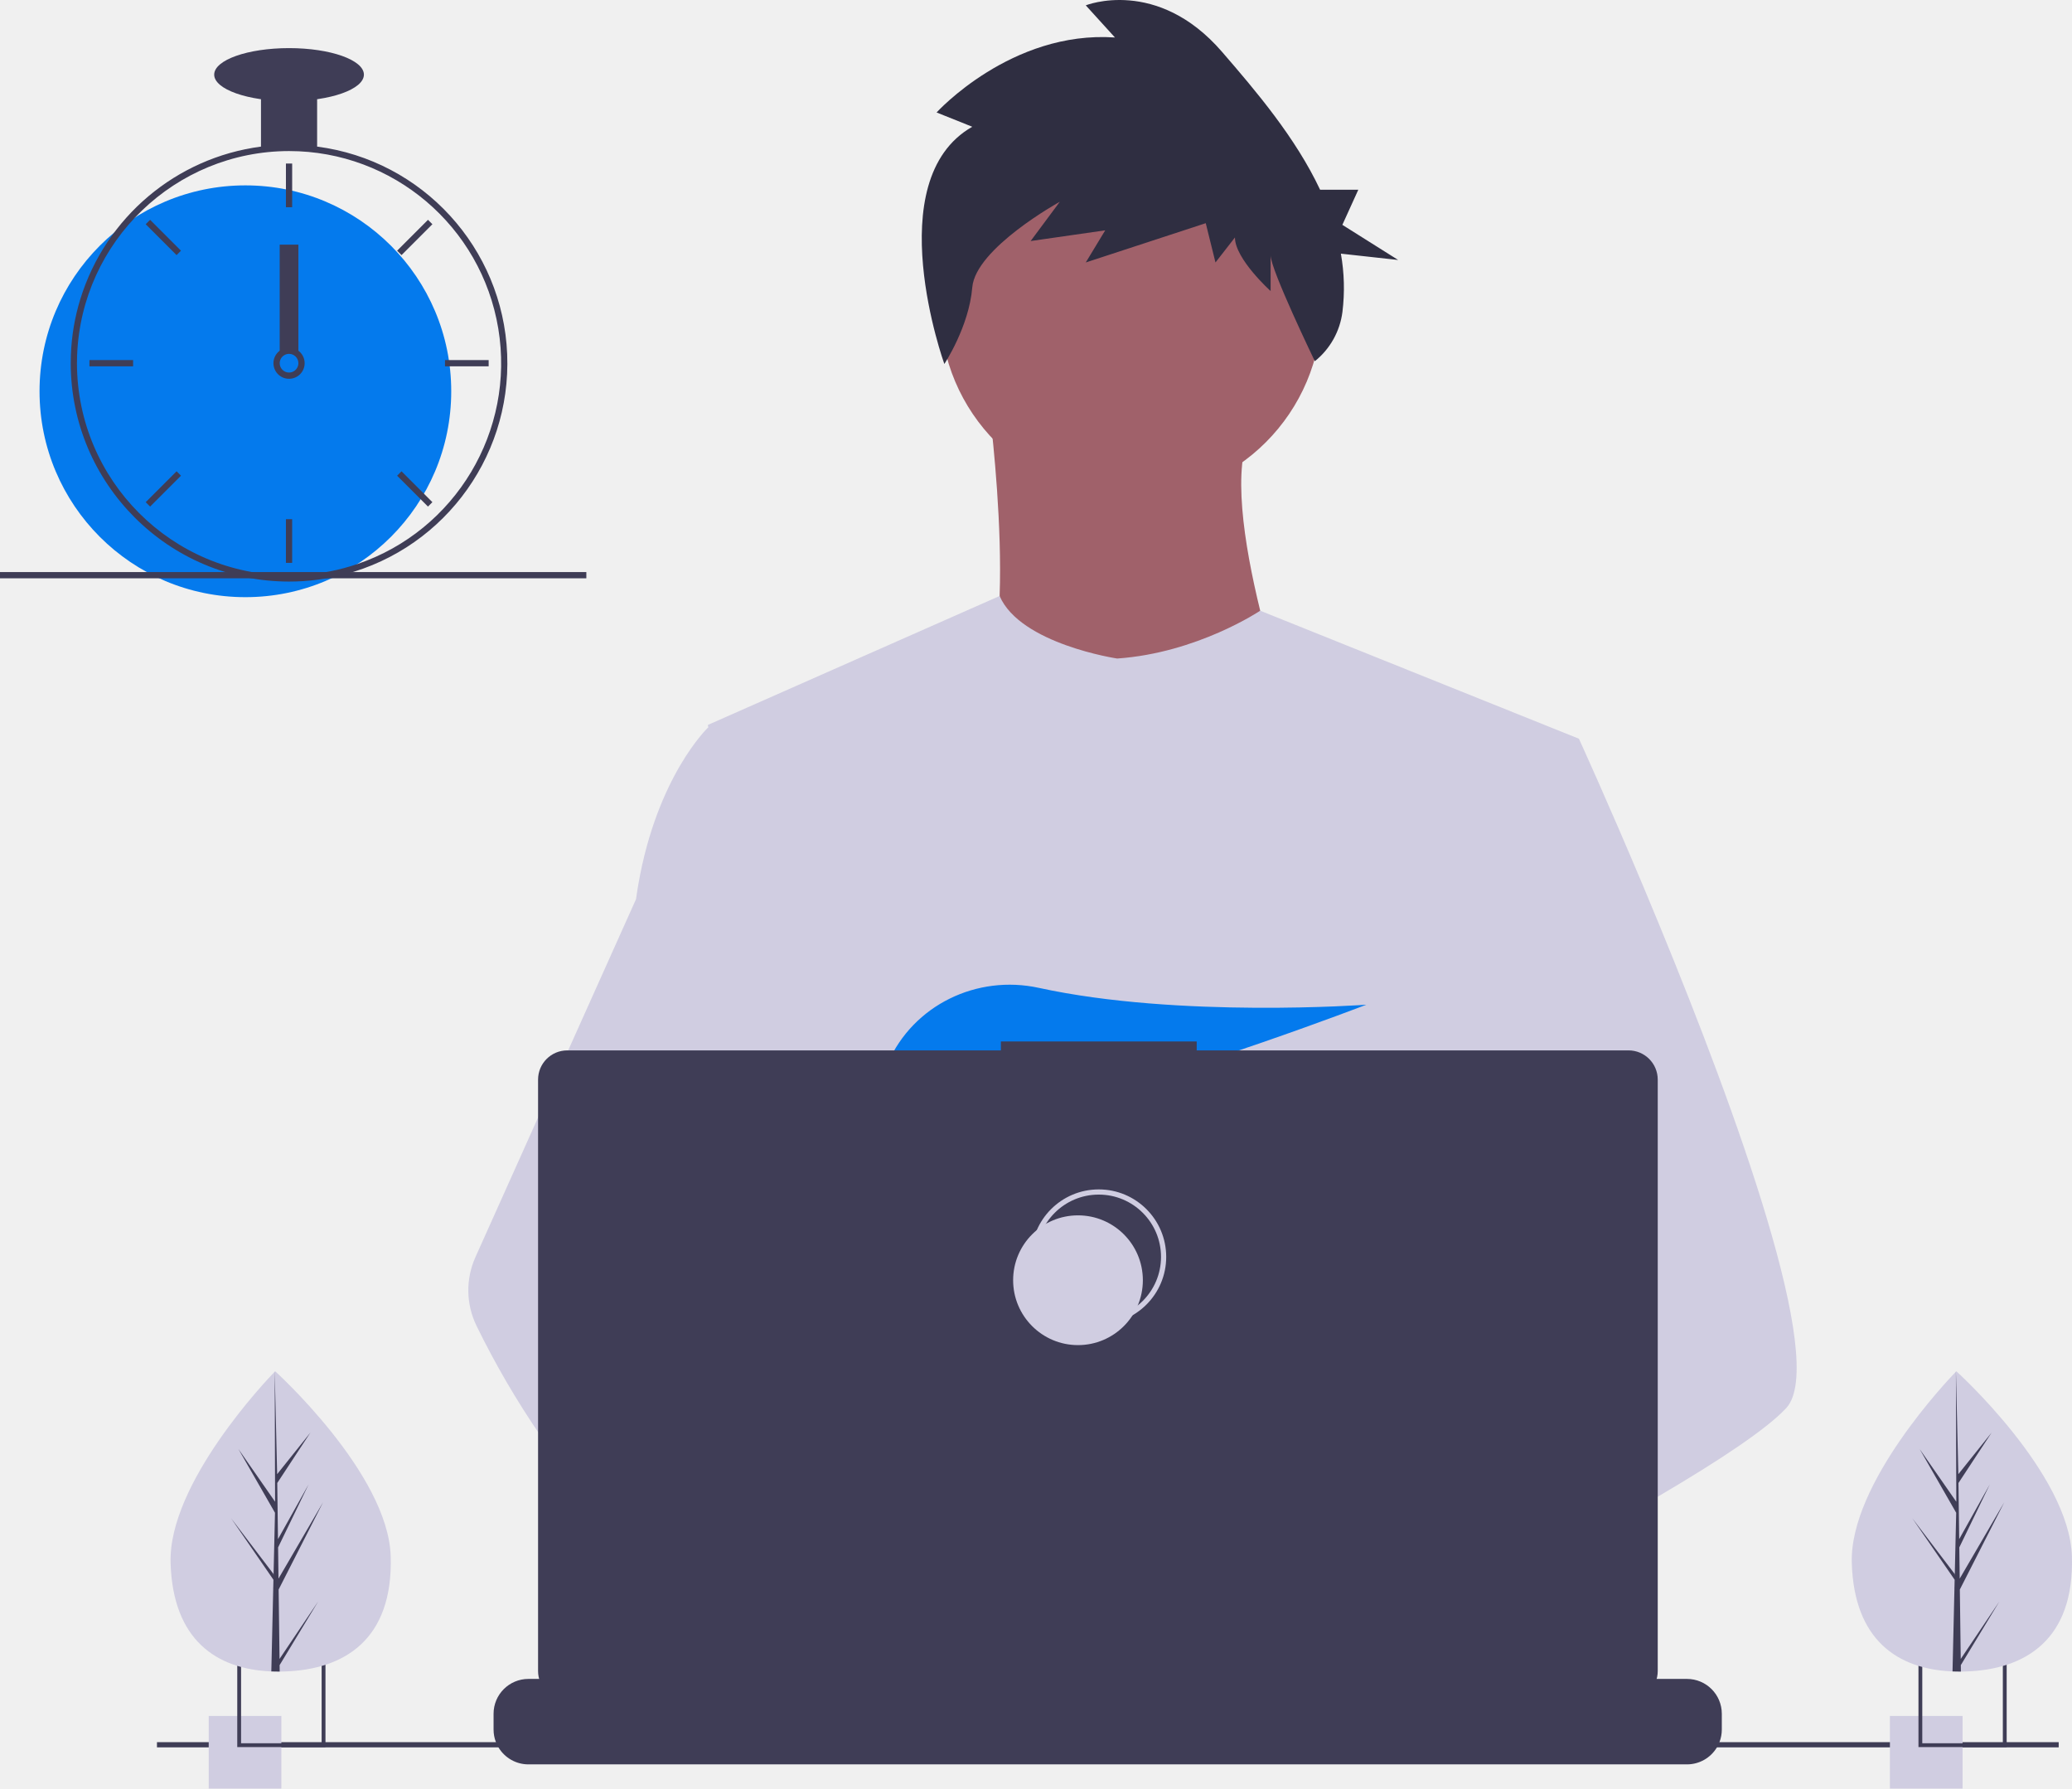
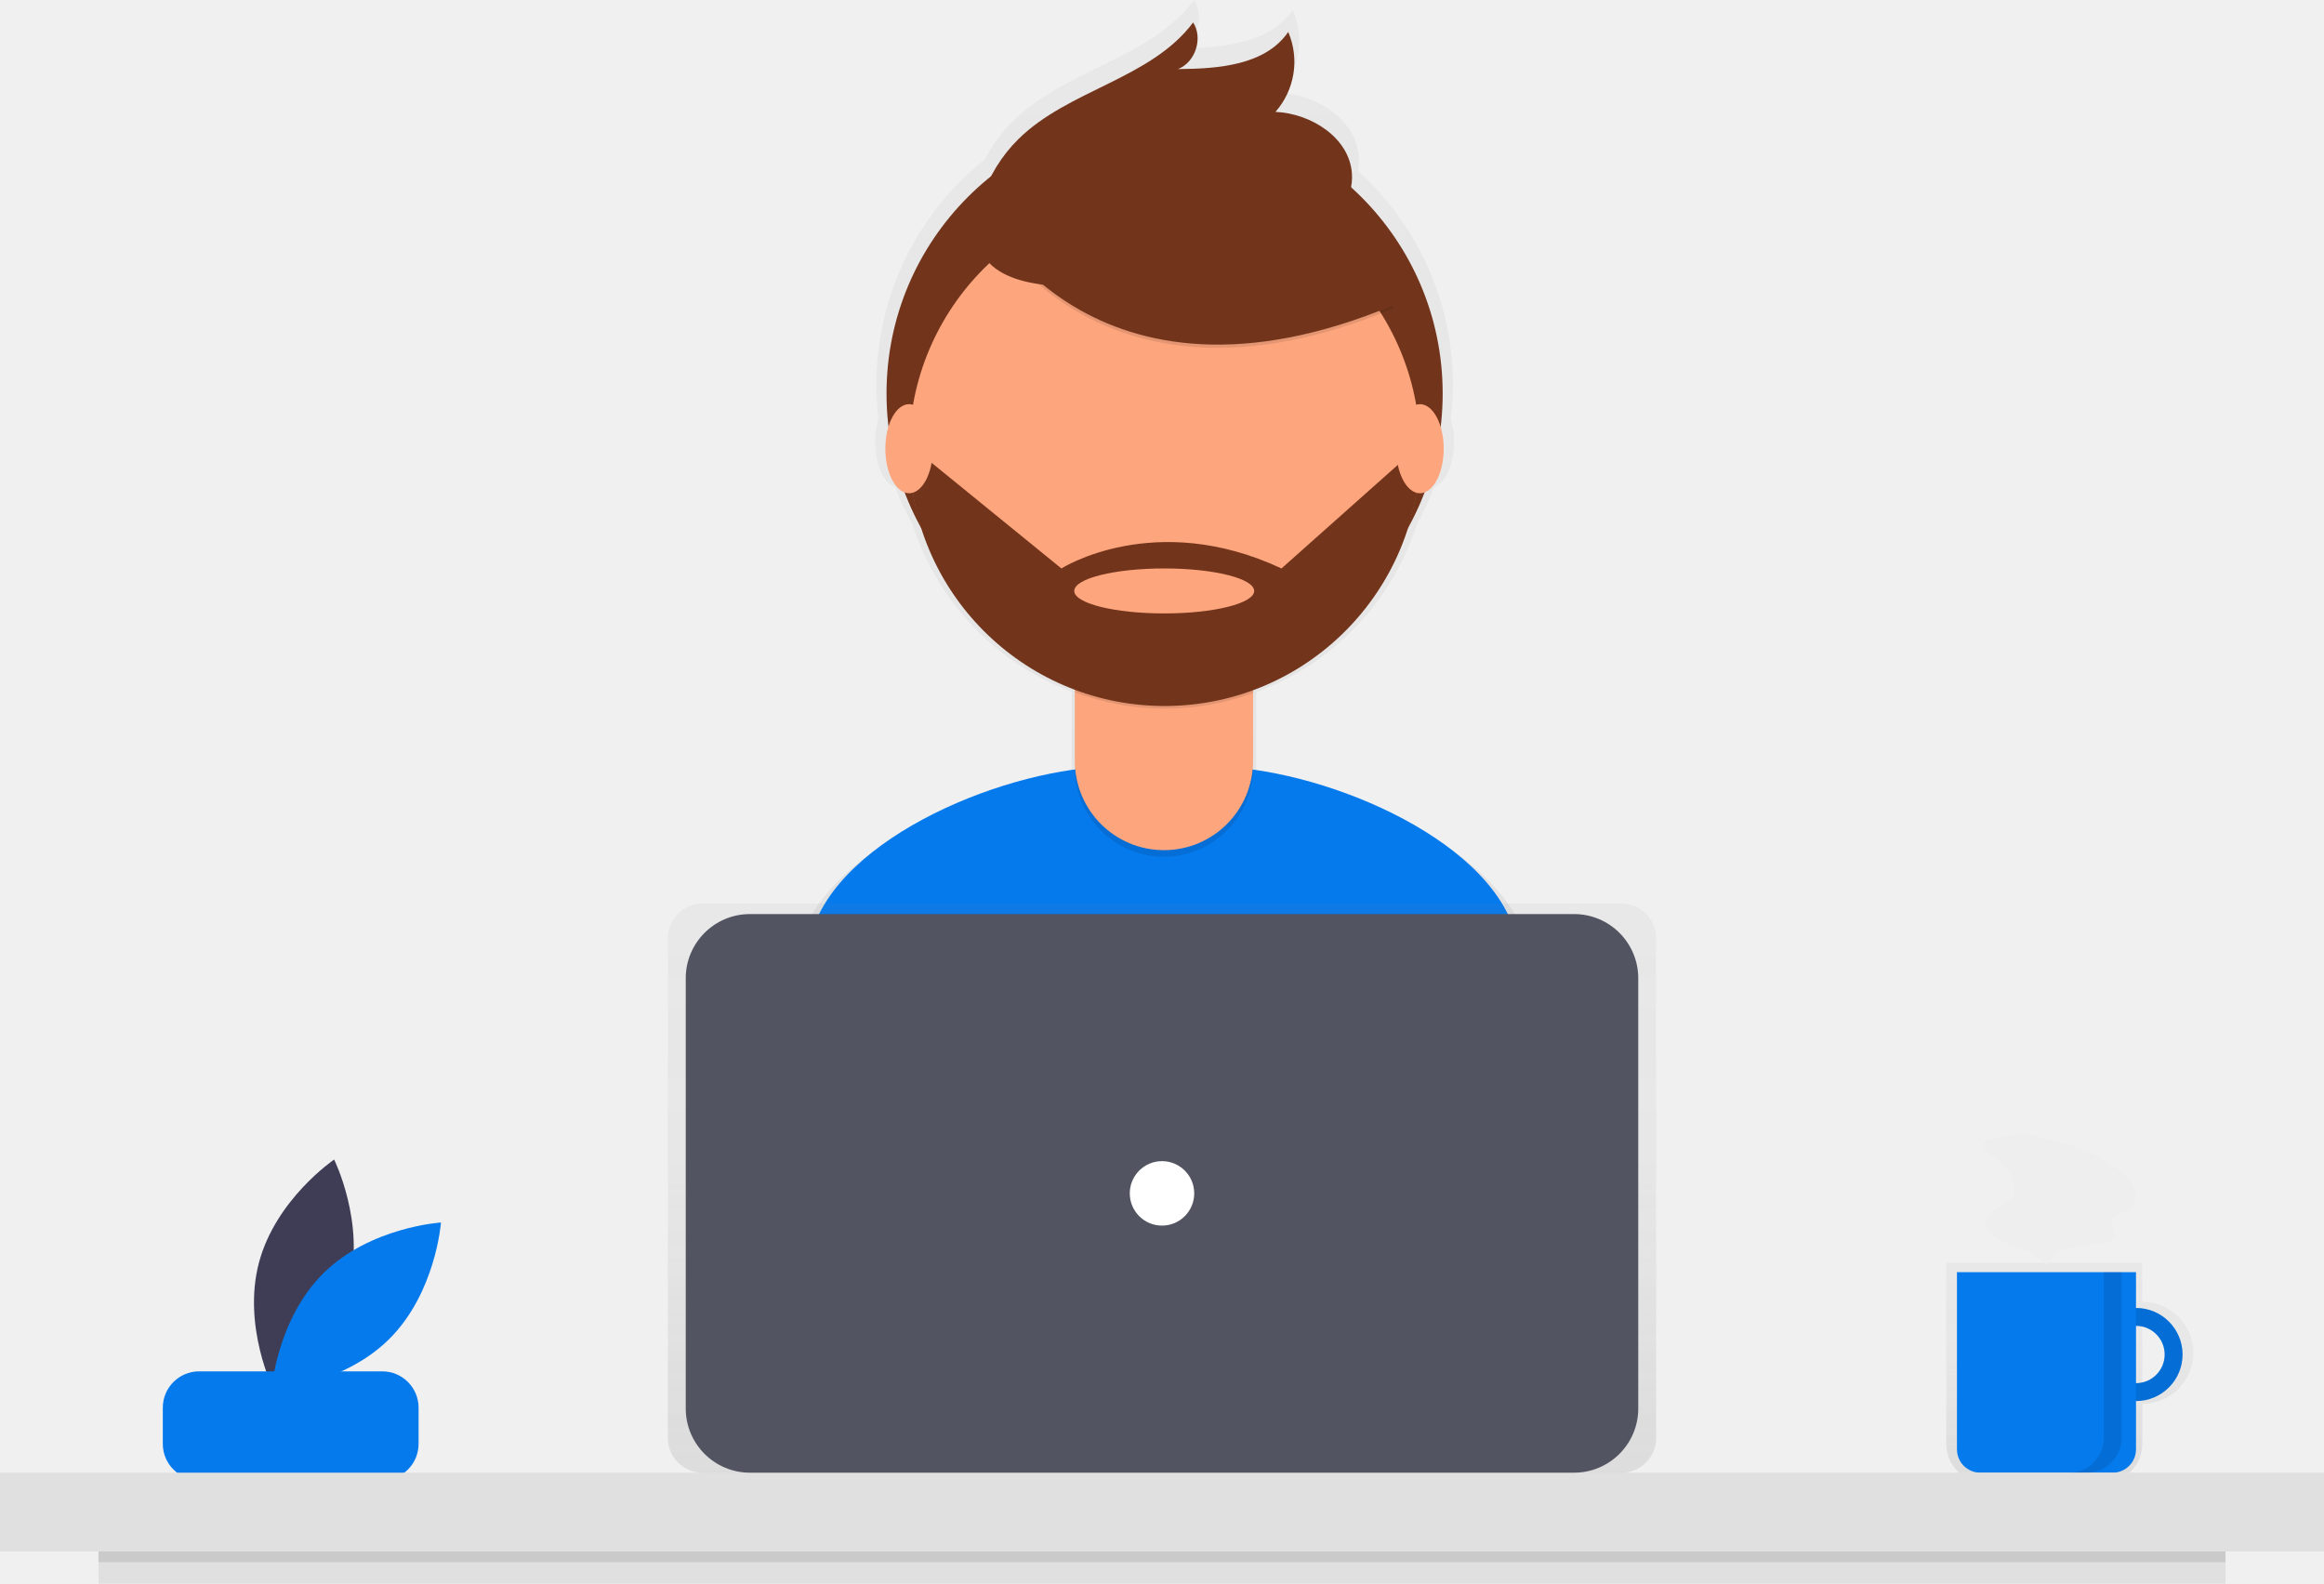
- <svg xmlns="http://www.w3.org/2000/svg" id="b4850822-491f-41e2-90b8-9be7376dfe8f" data-name="Layer 1" width="798.627" height="689.223" viewBox="0 0 798.627 689.223">
-   <circle cx="435.922" cy="118.405" r="73.536" fill="#a0616a" />
-   <path d="M581.722,260.562s13.855,104.443-7.46,116.166,126.823,12.789,126.823,12.789S668.047,298.928,682.968,271.219Z" transform="translate(-200.6864 -105.3887)" fill="#a0616a" />
-   <path d="M809.257,390.045l-12.32,56.1-26.05,118.69-.78,6.5-8.99,75.25-5.98,49.99-4.01,33.58c-24.38,12.53-42.05,21.18-42.05,21.18s-1.52-7.62-3.97-17.37c-17.11,5.13-48.77,13.64-75.6,15.34,9.77,10.89,14.26,21.12,8.17,28.67-18.38,22.76-94.26-24.92-120.8-42.7a71.841,71.841,0,0,0-.7,12.86l-20.31-15.62,2.01-35.94,3.39-60.81,4.26-76.26a80.064,80.064,0,0,1-3.37-10.03c-6.22-22.12-13.77-66.29-19.56-103.33-4.66-29.81-8.16-55-8.9-60.36-.1-.7-.15-1.06-.15-1.06l112.43-49.68c7.99,18.53,45.3,24.1,45.3,24.1,30.91-2.13,55.14-18.43,55.14-18.43Z" transform="translate(-200.6864 -105.3887)" fill="#d0cde1" />
-   <path d="M717.607,730.025s-4.76,1.63-12.5,3.94c-17.11,5.13-48.77,13.64-75.6,15.34-23.1,1.48-42.62-2.08-46.19-17.15-1.53-6.48.64-11.81,5.37-16.19,14.12-13.09,51-17.78,80.25-19.39,8.26-.45,15.9-.66,22.26-.74,10.8-.14,17.88.08,17.88.08l.17.66Z" transform="translate(-200.6864 -105.3887)" fill="#a0616a" />
-   <path d="M575.433,154.235,561.683,148.731s28.749-31.651,68.747-28.898l-11.25-12.385s27.499-11.009,52.498,17.89c13.141,15.191,28.346,33.048,37.825,53.163h14.725l-6.146,13.532,21.509,13.532-22.077-2.431a75.617,75.617,0,0,1,.599,22.445A29.041,29.041,0,0,1,707.48,244.576h0s-17.052-35.296-17.052-40.8V217.537s-13.749-12.385-13.749-20.642L669.179,206.528l-3.75-15.137-46.248,15.137,7.5-12.385-28.749,4.128,11.25-15.137s-32.499,17.89-33.749,33.027c-1.25,15.137-10.762,29.481-10.762,29.481S539.184,174.877,575.433,154.235Z" transform="translate(-200.6864 -105.3887)" fill="#2f2e41" />
-   <path d="M889.187,647.955c-7.49,8.12-26.05,20.35-48.55,33.59-8.37,4.92-17.28,9.99-26.37,15.03-21.69,12.03-44.4,23.95-63.14,33.58-24.38,12.53-42.05,21.18-42.05,21.18s-1.52-7.62-3.97-17.37c-3.28-13.05-8.22-29.92-13.37-37.39-.18-.26-.36-.5-.54-.74-1.5-1.97-3.01-3.12-4.5-3.12l74.42-46.13,32.16-19.94-23.17-55.31-29.06-69.38,17.54-55.81,17.63-56.1h33.04s10.94,23.88,24.93,57.18c2.09,4.98,4.25,10.17,6.45,15.53C869.417,532.755,905.297,630.505,889.187,647.955Z" transform="translate(-200.6864 -105.3887)" fill="#d0cde1" />
-   <path d="M637.677,777.975c-18.38,22.76-94.26-24.92-120.8-42.7-5.78-3.87-9.22-6.32-9.22-6.32l24.28-32.38,7.69-10.25s6.88,3.65,17.05,9.59c.37.22.74.44,1.12.66,8.77,5.15,19.78,11.88,30.89,19.39,15.33,10.37,30.83,22.2,40.82,33.34C639.277,760.195,643.767,770.425,637.677,777.975Z" transform="translate(-200.6864 -105.3887)" fill="#a0616a" />
-   <path d="M556.677,695.915a47.782,47.782,0,0,0-8.1.66c-22.99,3.95-29.77,24.76-31.7,38.7a71.841,71.841,0,0,0-.7,12.86l-20.31-15.62-7.4-5.69c-17.81-6.21-33.68-17.24-47.44-30.25a238.482,238.482,0,0,1-31.95-37.89,334.15,334.15,0,0,1-24.72-42.4,31.184,31.184,0,0,1-.43-26.45l25.15-56.05,36.76-81.92q.405-2.925.89-5.72c7.29-41.8,26.82-60.36,26.82-60.36h14.92l9.98,60.36,12.4,74.99-8.69,28.34-20.08,65.45,19.19,20.84Z" transform="translate(-200.6864 -105.3887)" fill="#d0cde1" />
-   <path d="M573.563,521.195l12.755,14.881c4.739-.904,9.687-1.965,14.784-3.158l-3.663-11.723,8.957,10.45c53.997-13.281,120.927-39.101,120.927-39.101s-72.257,5.298-126.208-6.489c-23.871-5.215-48.431,6.618-58.226,29.002-5.694,13.011-4.799,24.283,15.394,24.283a133.375,133.375,0,0,0,20.353-1.914Z" transform="translate(-200.6864 -105.3887)" fill="#047aed" />
-   <path d="M864.337,765.775v6.07a13.34,13.34,0,0,1-.91,4.87,13.688,13.688,0,0,1-.97,2,13.437,13.437,0,0,1-11.55,6.56h-446.55a13.437,13.437,0,0,1-11.55-6.56,13.682,13.682,0,0,1-.97-2,13.34,13.34,0,0,1-.91-4.87v-6.07a13.426,13.426,0,0,1,13.43-13.43h25.74v-2.83a.559.559,0,0,1,.56-.56h13.43a.559.559,0,0,1,.56.56v2.83h8.39v-2.83a.559.559,0,0,1,.56-.56h13.43a.559.559,0,0,1,.56.56v2.83h8.4v-2.83a.559.559,0,0,1,.56-.56h13.43a.559.559,0,0,1,.56.56v2.83h8.39v-2.83a.559.559,0,0,1,.56-.56h13.43a.559.559,0,0,1,.56.56v2.83h8.39v-2.83a.559.559,0,0,1,.56-.56h13.43a.559.559,0,0,1,.56.56v2.83h8.4v-2.83a.559.559,0,0,1,.56-.56h13.43a.559.559,0,0,1,.56.56v2.83h8.39v-2.83a.559.559,0,0,1,.56-.56h105.2a.559.559,0,0,1,.56.56v2.83h8.4v-2.83a.559.559,0,0,1,.56-.56h13.43a.566.566,0,0,1,.56.56v2.83h8.39v-2.83a.559.559,0,0,1,.56-.56h13.43a.559.559,0,0,1,.56.56v2.83h8.39v-2.83a.559.559,0,0,1,.56-.56h13.43a.559.559,0,0,1,.56.56v2.83h8.4v-2.83a.559.559,0,0,1,.56-.56h13.43a.557.557,0,0,1,.55.56v2.83h8.4v-2.83a.559.559,0,0,1,.56-.56h13.43a.559.559,0,0,1,.56.56v2.83h8.39v-2.83a.559.559,0,0,1,.56-.56h13.43a.559.559,0,0,1,.56.56v2.83h39.17A13.426,13.426,0,0,1,864.337,765.775Z" transform="translate(-200.6864 -105.3887)" fill="#3f3d56" />
-   <rect x="60.5" y="671.326" width="733" height="2" fill="#3f3d56" />
-   <path d="M828.381,510.145H661.938v-3.431H586.466v3.431h-167.129a11.259,11.259,0,0,0-11.259,11.259V749.315a11.259,11.259,0,0,0,11.259,11.259H828.381a11.259,11.259,0,0,0,11.259-11.259V521.404A11.259,11.259,0,0,0,828.381,510.145Z" transform="translate(-200.6864 -105.3887)" fill="#3f3d56" />
-   <circle cx="423.5" cy="484.326" r="25" fill="none" stroke="#d0cde1" stroke-miterlimit="10" stroke-width="2" />
-   <circle cx="415.5" cy="493.326" r="25" fill="#d0cde1" />
-   <rect x="80.446" y="661.223" width="28" height="28" fill="#d0cde1" />
-   <path d="M292.136,744.612v34h34v-34Zm32.52,32.52h-31.05v-31.04h31.05Z" transform="translate(-200.6864 -105.3887)" fill="#3f3d56" />
-   <rect x="728.446" y="661.223" width="28" height="28" fill="#d0cde1" />
-   <path d="M940.136,744.612v34h34v-34Zm32.52,32.52h-31.05v-31.04h31.05Z" transform="translate(-200.6864 -105.3887)" fill="#3f3d56" />
-   <circle cx="94.58" cy="150.773" r="79.34" fill="#047aed" />
-   <path d="M322.915,161.879a85.755,85.755,0,0,0-21.638,0A84.368,84.368,0,0,0,231.662,220.591a83.223,83.223,0,0,0-3.655,21.662c-.036,1.022-.06,2.056-.06,3.089a84.233,84.233,0,0,0,84.149,84.149c1.791,0,3.582-.06,5.349-.168a83.231,83.231,0,0,0,12.334-1.707,84.159,84.159,0,0,0-6.864-165.737Zm15.519,160.857h-.012a80.908,80.908,0,0,1-20.977,4.171c-1.767.12-3.558.18-5.349.18a81.845,81.845,0,0,1-81.745-81.745c0-1.034.024-2.068.06-3.089a81.856,81.856,0,0,1,81.685-78.655,81.749,81.749,0,0,1,26.339,159.138Z" transform="translate(-200.6864 -105.3887)" fill="#3f3d56" />
-   <rect x="110.208" y="63.018" width="2.404" height="16.83" fill="#3f3d56" />
-   <rect x="262.442" y="188.476" width="2.404" height="16.83" transform="translate(-262.6894 138.704) rotate(-45)" fill="#3f3d56" />
-   <rect x="242.373" y="236.928" width="2.404" height="16.83" transform="translate(-202.4538 383.5287) rotate(-90)" fill="#3f3d56" />
-   <rect x="262.442" y="285.379" width="2.404" height="16.83" transform="translate(41.63884 582.5743) rotate(-135)" fill="#3f3d56" />
-   <rect x="359.346" y="188.476" width="2.404" height="16.83" transform="translate(275.5851 485.6705) rotate(-135)" fill="#3f3d56" />
-   <rect x="379.415" y="236.928" width="2.404" height="16.83" transform="translate(-65.41128 520.5713) rotate(-90)" fill="#3f3d56" />
-   <rect x="359.346" y="285.379" width="2.404" height="16.83" transform="translate(-302.8282 235.6077) rotate(-45)" fill="#3f3d56" />
-   <rect x="110.208" y="200.06" width="2.404" height="16.83" fill="#3f3d56" />
-   <path d="M315.703,240.534a6.011,6.011,0,0,0-7.213,0,6.187,6.187,0,0,0-1.719,2.02,6.011,6.011,0,1,0,8.932-2.02Zm-3.606,8.415a3.617,3.617,0,0,1-3.606-3.606,3.671,3.671,0,0,1,.637-2.044,3.603,3.603,0,1,1,2.969,5.65Z" transform="translate(-200.6864 -105.3887)" fill="#3f3d56" />
-   <rect x="100.591" y="35.369" width="21.638" height="21.638" fill="#3f3d56" />
-   <ellipse cx="111.41" cy="28.757" rx="28.851" ry="10.218" fill="#3f3d56" />
-   <rect x="107.803" y="94.273" width="7.213" height="40.872" fill="#3f3d56" />
-   <rect y="220.44" width="226" height="2.404" fill="#3f3d56" />
-   <path d="M351.28,705.143c.933,31.95-17.735,43.659-41.163,44.343q-.816.024-1.625.029-1.63.012-3.228-.054c-21.188-.88-37.96-12.127-38.828-41.84-.898-30.75,37.269-70.703,40.133-73.658l.005-.003c.109-.113.164-.169.164-.169S350.347,673.195,351.28,705.143Z" transform="translate(-200.6864 -105.3887)" fill="#d0cde1" />
-   <path d="M308.43,744.644l14.882-22.131-14.852,24.512.031,2.49q-1.63.012-3.228-.054L306.002,717.449l-.02-.247.027-.048.071-3.025-16.298-23.663,16.279,21.399.058.639.558-24.186-14.077-24.533,14.117,20.284-.147-50.108 0-.167.005.164.934,39.491,12.829-16.041-12.787,19.444.28,21.634,11.806-21.114-11.762,24.295.156,12.03,17.169-29.411-17.117,33.608Z" transform="translate(-200.6864 -105.3887)" fill="#3f3d56" />
-   <path d="M999.28,705.143c.933,31.95-17.735,43.659-41.163,44.343q-.816.024-1.625.029-1.63.012-3.228-.054c-21.188-.88-37.96-12.127-38.828-41.84-.898-30.75,37.269-70.703,40.133-73.658l.005-.003c.109-.113.164-.169.164-.169S998.347,673.195,999.28,705.143Z" transform="translate(-200.6864 -105.3887)" fill="#d0cde1" />
-   <path d="M956.43,744.644l14.882-22.131-14.852,24.512.031,2.49q-1.63.012-3.228-.054L954.002,717.449l-.02-.247.027-.048.071-3.025-16.298-23.663,16.279,21.399.058.639.558-24.186-14.077-24.533,14.117,20.284-.147-50.108 0-.167.005.164.934,39.491,12.829-16.041-12.787,19.444.28,21.634,11.806-21.114-11.762,24.295.156,12.03,17.169-29.411-17.117,33.608Z" transform="translate(-200.6864 -105.3887)" fill="#3f3d56" />
+ <svg xmlns="http://www.w3.org/2000/svg" xmlns:xlink="http://www.w3.org/1999/xlink" id="e2165270-d70d-4354-9ac9-1848d055b0c2" data-name="Layer 1" width="971.44" height="662" viewBox="0 0 971.44 662">
+   <defs>
+     <linearGradient id="afa9b5ae-644d-481c-a512-b5b81b77e42b" x1="979.446" y1="738.59" x2="979.446" y2="646.785" gradientUnits="userSpaceOnUse">
+       <stop offset="0" stop-color="gray" stop-opacity="0.25" />
+       <stop offset="0.535" stop-color="gray" stop-opacity="0.12" />
+       <stop offset="1" stop-color="gray" stop-opacity="0.1" />
+     </linearGradient>
+     <linearGradient id="bf9220ea-365d-417c-960f-9ff5535a2d22" x1="600.652" y1="650.105" x2="600.652" y2="119" xlink:href="#afa9b5ae-644d-481c-a512-b5b81b77e42b" />
+     <linearGradient id="b4202d31-0de8-4369-b735-813ee4300deb" x1="485.72" y1="615.598" x2="485.72" y2="377.704" xlink:href="#afa9b5ae-644d-481c-a512-b5b81b77e42b" />
+   </defs>
+   <path d="M260.114,656.809c-6.985,26.598-31.459,43.22-31.459,43.22s-13.15-26.502-6.166-53.1,31.459-43.22,31.459-43.22S267.098,630.211,260.114,656.809Z" transform="translate(-114.2798 -119)" fill="#3f3d56" />
+   <path d="M249.52,651.183c-19.563,19.327-21.751,48.831-21.751,48.831s29.528-1.831,49.091-21.159,21.751-48.831,21.751-48.831S269.082,631.855,249.52,651.183Z" transform="translate(-114.2798 -119)" fill="#047aed" />
+   <rect x="68.053" y="573.241" width="106.916" height="45.496" rx="15.198" fill="#047aed" />
+   <g opacity="0.7">
+     <path d="M1009.774,663.178V646.785H927.805V722.606a15.984,15.984,0,0,0,15.984,15.984h50.001a15.984,15.984,0,0,0,15.984-15.984V705.802a21.312,21.312,0,0,0,0-42.624Zm0,34.427v-26.23a13.115,13.115,0,0,1,0,26.23Z" transform="translate(-114.2798 -119)" fill="url(#afa9b5ae-644d-481c-a512-b5b81b77e42b)" />
+   </g>
+   <path d="M1007.137,665.744a19.459,19.459,0,1,0,19.459,19.459A19.459,19.459,0,0,0,1007.137,665.744Zm0,31.433a11.975,11.975,0,1,1,11.975-11.975A11.975,11.975,0,0,1,1007.137,697.178Z" transform="translate(-114.2798 -119)" fill="#047aed" />
+   <path d="M1007.137,665.744a19.459,19.459,0,1,0,19.459,19.459A19.459,19.459,0,0,0,1007.137,665.744Zm0,31.433a11.975,11.975,0,1,1,11.975-11.975A11.975,11.975,0,0,1,1007.137,697.178Z" transform="translate(-114.2798 -119)" opacity="0.1" />
+   <path d="M818.016,531.776H892.857a0,0,0,0,1,0,0v74.072a9.75,9.75,0,0,1-9.75,9.75H827.766a9.75,9.75,0,0,1-9.75-9.75V531.776A0,0,0,0,1,818.016,531.776Z" fill="#047aed" />
+   <rect y="615.598" width="971.44" height="32.93" fill="#e0e0e0" />
+   <g opacity="0.7">
+     <path d="M753.249,514.265c-10.412-37.792-69.438-65.389-113.851-71.508.006-.279.021-.555.021-.836V409.571c.047-.017.096-.032.143-.049v-1.226A110.939,110.939,0,0,0,706.573,338.064a119.882,119.882,0,0,0,7.15-15.416c4.741-1.726,8.322-9.545,8.322-18.939a33.069,33.069,0,0,0-1.338-9.495,121.528,121.528,0,0,0,.889-14.419,120.179,120.179,0,0,0-39.697-89.382,23.448,23.448,0,0,0,.375-5.877c-1.005-15.527-17.589-26.076-33.133-26.781a32.8,32.8,0,0,0,5.531-34.637c-9.911,14.439-30.259,15.974-47.772,16.088,7.557-2.926,10.957-13.397,6.562-20.205-18.304,24.534-53.985,29.077-75.756,50.594a63.863,63.863,0,0,0-11.78,16.067,120.241,120.241,0,0,0-45.319,94.135,121.556,121.556,0,0,0,.872,14.289,32.964,32.964,0,0,0-1.38,9.625c0,9.437,3.615,17.28,8.388,18.958a119.884,119.884,0,0,0,7.183,15.467,110.917,110.917,0,0,0,66.541,69.985v33.802c0,.26.014.517.02.776-44.581,6.014-104.079,33.828-114.398,71.924-8.911,32.899-18.424,69.028-23.157,90.241,40.568,28.506,125.693,45.243,179.041,45.243,50.687,0,133.533-15.107,172.907-41.063C772.361,585.734,762.548,548.018,753.249,514.265Z" transform="translate(-114.2798 -119)" fill="url(#bf9220ea-365d-417c-960f-9ff5535a2d22)" />
+   </g>
+   <path d="M603.61,640.722c48.896,0,128.814-14.573,166.797-39.612-4.114-22.484-13.58-58.868-22.55-91.428-11.424-41.468-83.528-70.216-126.54-70.216h-41.449c-43.146,0-115.353,28.915-126.634,70.56-8.596,31.736-17.773,66.589-22.338,87.052C470.031,624.575,552.148,640.722,603.61,640.722Z" transform="translate(-114.2798 -119)" fill="#047aed" />
+   <circle cx="486.807" cy="164.497" r="116.236" fill="#72351c" />
+   <path d="M449.291,261.311H523.77a0,0,0,0,1,0,0v59.583a37.239,37.239,0,0,1-37.239,37.239h-0a37.239,37.239,0,0,1-37.239-37.239V261.311A0,0,0,0,1,449.291,261.311Z" opacity="0.1" />
+   <path d="M459.974,258.553H513.087a10.683,10.683,0,0,1,10.683,10.683v48.9a37.239,37.239,0,0,1-37.239,37.239h-0a37.239,37.239,0,0,1-37.239-37.239V269.236A10.683,10.683,0,0,1,459.974,258.553Z" fill="#fda57d" />
+   <path d="M563.709,408.434a107.191,107.191,0,0,0,74.479.206v-9.149H563.709Z" transform="translate(-114.2798 -119)" opacity="0.1" />
+   <circle cx="486.807" cy="187.668" r="106.753" fill="#fda57d" />
+   <path d="M525.046,209.565S570.036,300.888,696.948,247.84L667.402,201.507l-52.376-18.802Z" transform="translate(-114.2798 -119)" opacity="0.1" />
+   <path d="M525.046,208.222s44.99,91.323,171.901,38.275L667.402,200.164,615.026,181.362Z" transform="translate(-114.2798 -119)" fill="#72351c" />
+   <path d="M524.647,202.052a61.67,61.67,0,0,1,15.285-24.863c21.001-20.757,55.422-25.139,73.079-48.806,4.24,6.568.959,16.668-6.33,19.491,16.894-.11,36.523-1.59,46.084-15.519a31.642,31.642,0,0,1-5.336,33.413c14.994.681,30.993,10.857,31.962,25.835.646,9.979-5.611,19.427-13.811,25.149s-18.121,8.35-27.886,10.503C609.188,233.54,506.046,259.882,524.647,202.052Z" transform="translate(-114.2798 -119)" fill="#72351c" />
+   <path d="M707.836,307.602h-2.83l-55.062,49.019c-53.048-24.845-91.994,0-91.994,0L500.201,309.617l-5.823.732a106.75,106.75,0,0,0,213.458-2.746ZM600.924,375.423c-20.768,0-37.603-4.209-37.603-9.401s16.836-9.401,37.603-9.401,37.603,4.209,37.603,9.401S621.692,375.423,600.924,375.423Z" transform="translate(-114.2798 -119)" fill="#72351c" />
+   <ellipse cx="380.011" cy="187.566" rx="9.93" ry="18.62" fill="#fda57d" />
+   <ellipse cx="593.545" cy="187.566" rx="9.93" ry="18.62" fill="#fda57d" />
+   <g opacity="0.7">
+     <rect x="279.158" y="377.704" width="413.124" height="237.894" rx="14.5" fill="url(#b4202d31-0de8-4369-b735-813ee4300deb)" />
+   </g>
+   <rect x="286.642" y="382.093" width="398.156" height="233.505" rx="26.835" fill="#535461" />
+   <circle cx="485.72" cy="498.846" r="13.471" fill="#fff" />
+   <rect x="41.163" y="648.529" width="889.115" height="13.471" fill="#e0e0e0" />
+   <rect x="41.163" y="648.529" width="889.115" height="4.49" opacity="0.1" />
+   <path d="M993.665,650.776v69.228a14.594,14.594,0,0,1-14.594,14.594h7.484a14.594,14.594,0,0,0,14.594-14.594V650.776Z" transform="translate(-114.2798 -119)" opacity="0.1" />
+   <path d="M947.064,594.979c-1.262.216-2.686.557-3.305,1.678-.982,1.78.797,3.786,2.421,5.009,2.999,2.259,6.16,4.478,8.199,7.632s2.679,7.554.451,10.576c-2.91,3.946-9.852,4.795-10.524,9.652-.431,3.118,2.264,5.778,4.995,7.343,6.741,3.862,15.432,4.892,20.315,10.935,2.02-4.154,6.538-6.555,11.042-7.58s9.183-.949,13.749-1.644c1.474-.225,3.135-.675,3.794-2.012,1.276-2.59-2.362-5.697-1.106-8.298.956-1.979,3.763-1.826,5.813-2.618,3.338-1.291,4.715-5.587,3.767-9.038s-3.624-6.148-6.438-8.36c-7.584-5.96-16.704-9.464-25.927-11.985-4.29-1.172-9.326-3.011-13.781-3.189C956.227,592.907,951.322,594.251,947.064,594.979Z" transform="translate(-114.2798 -119)" fill="#eee" />
</svg>
